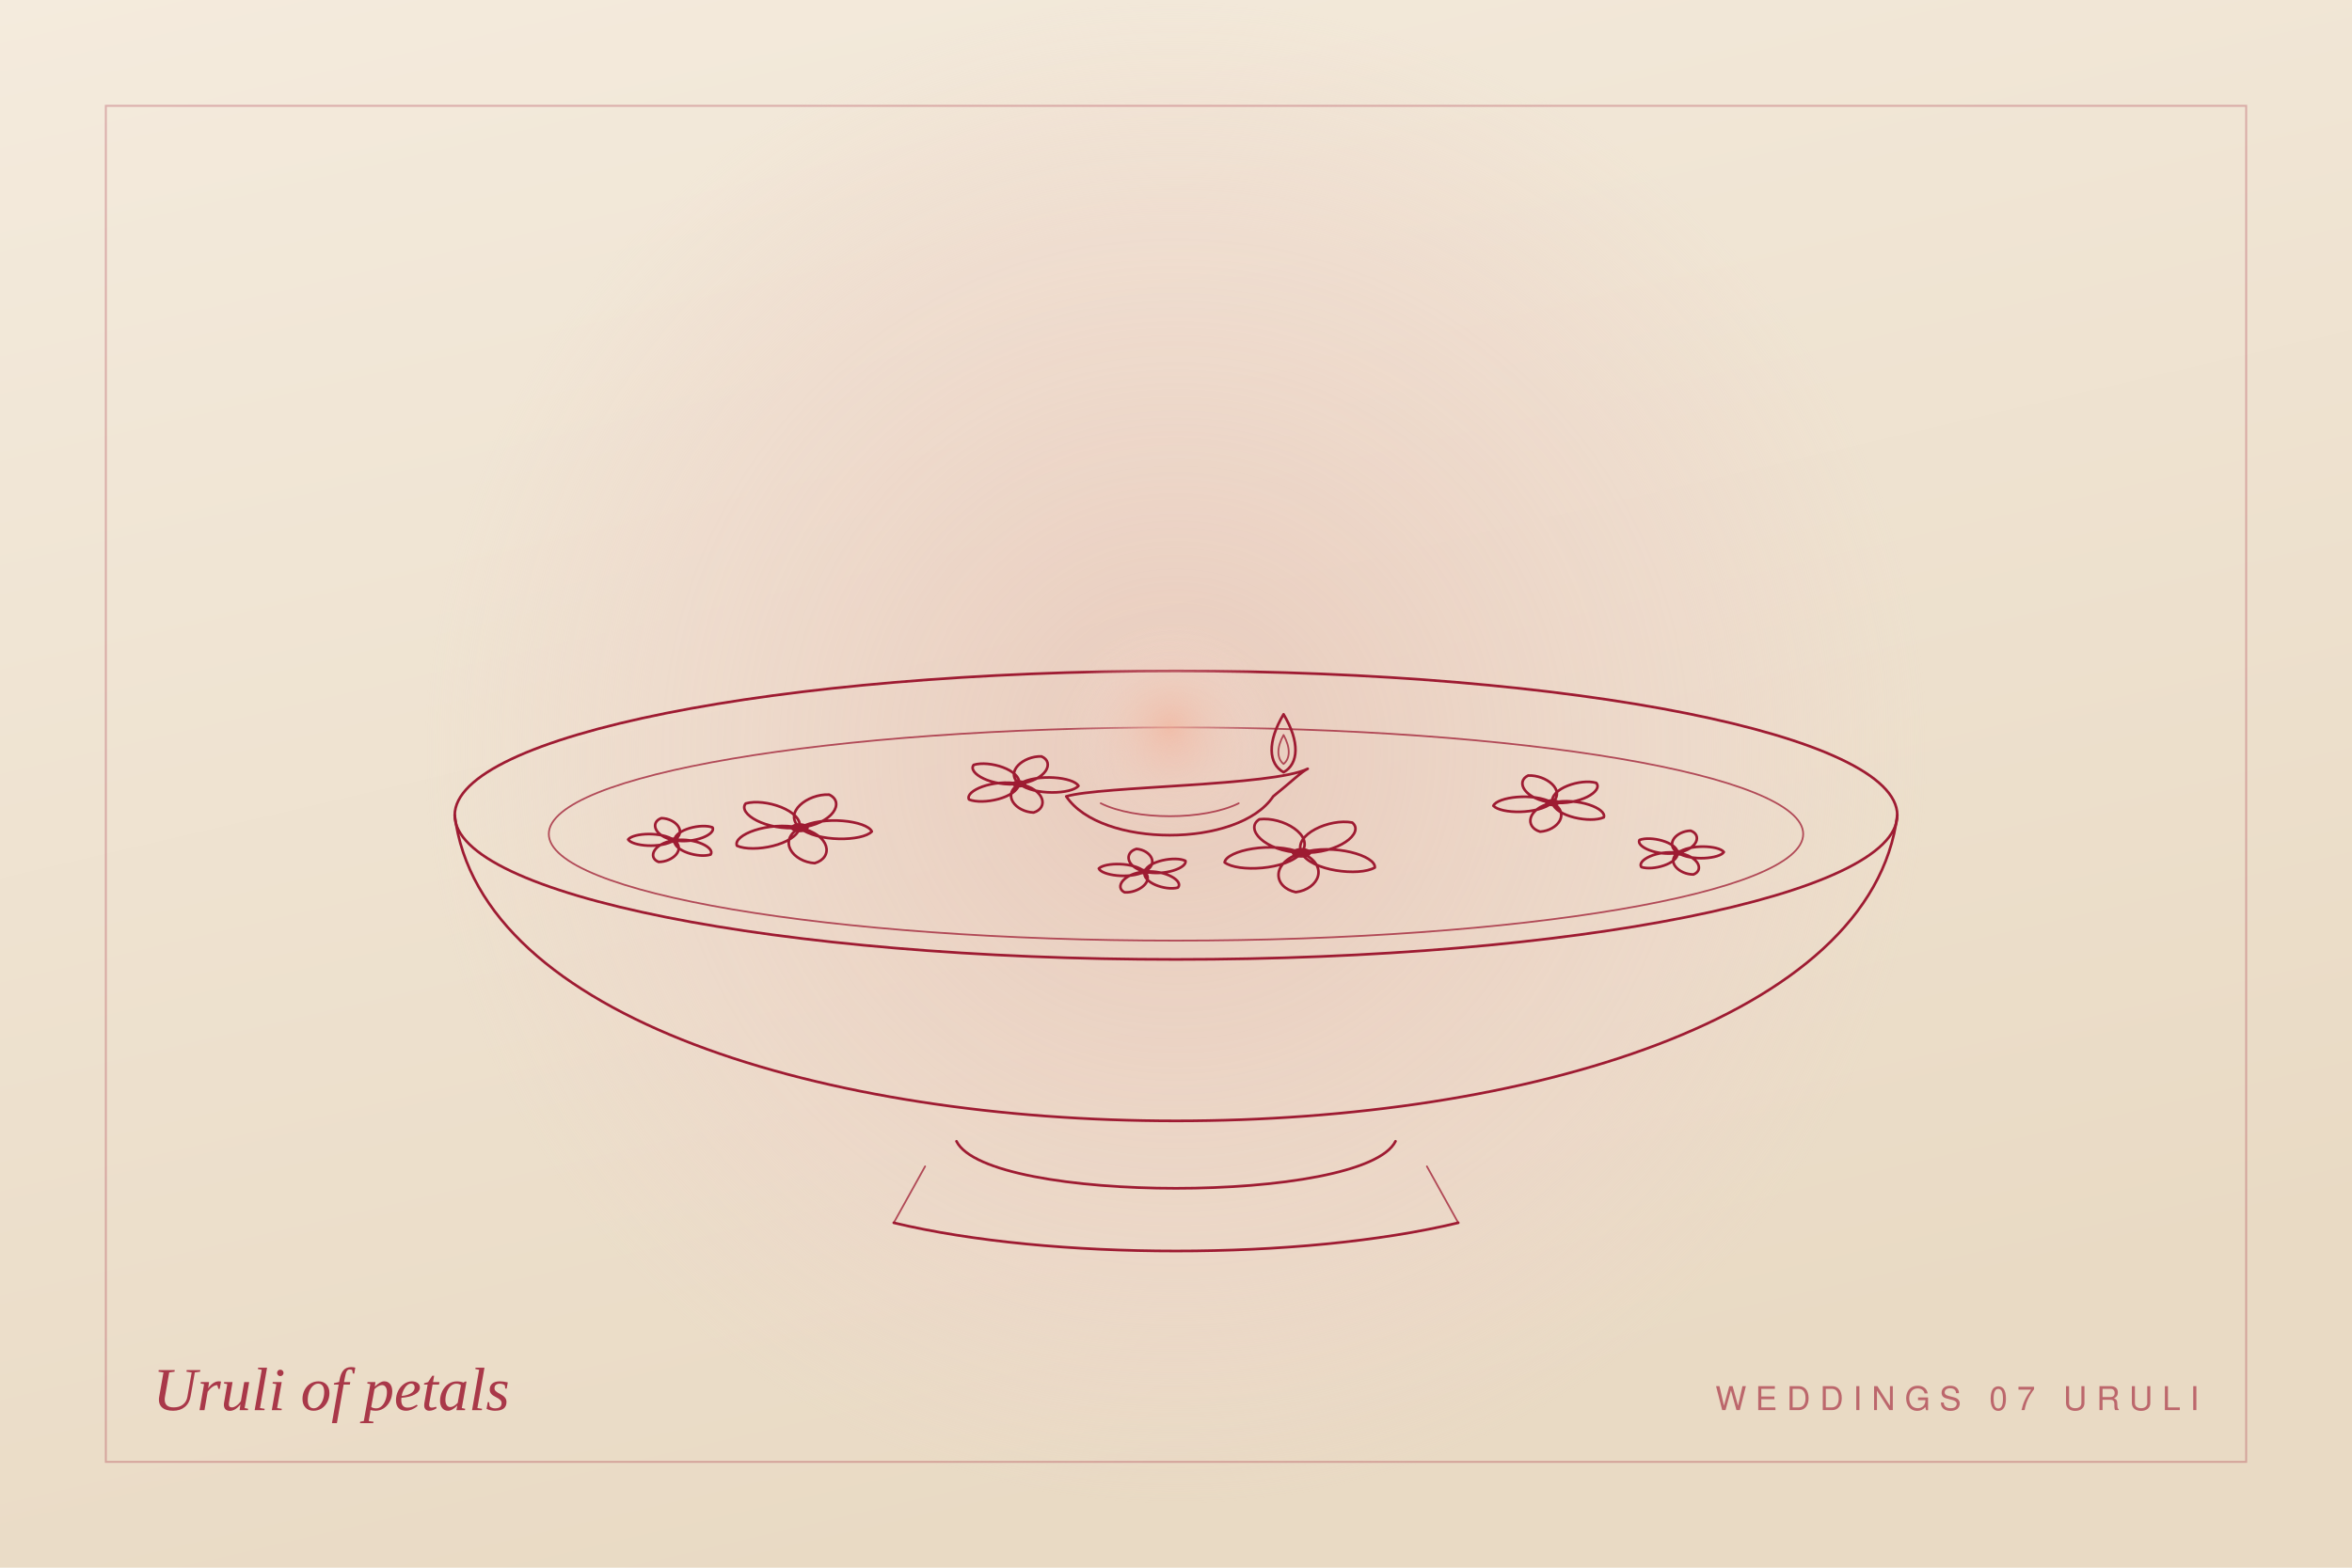
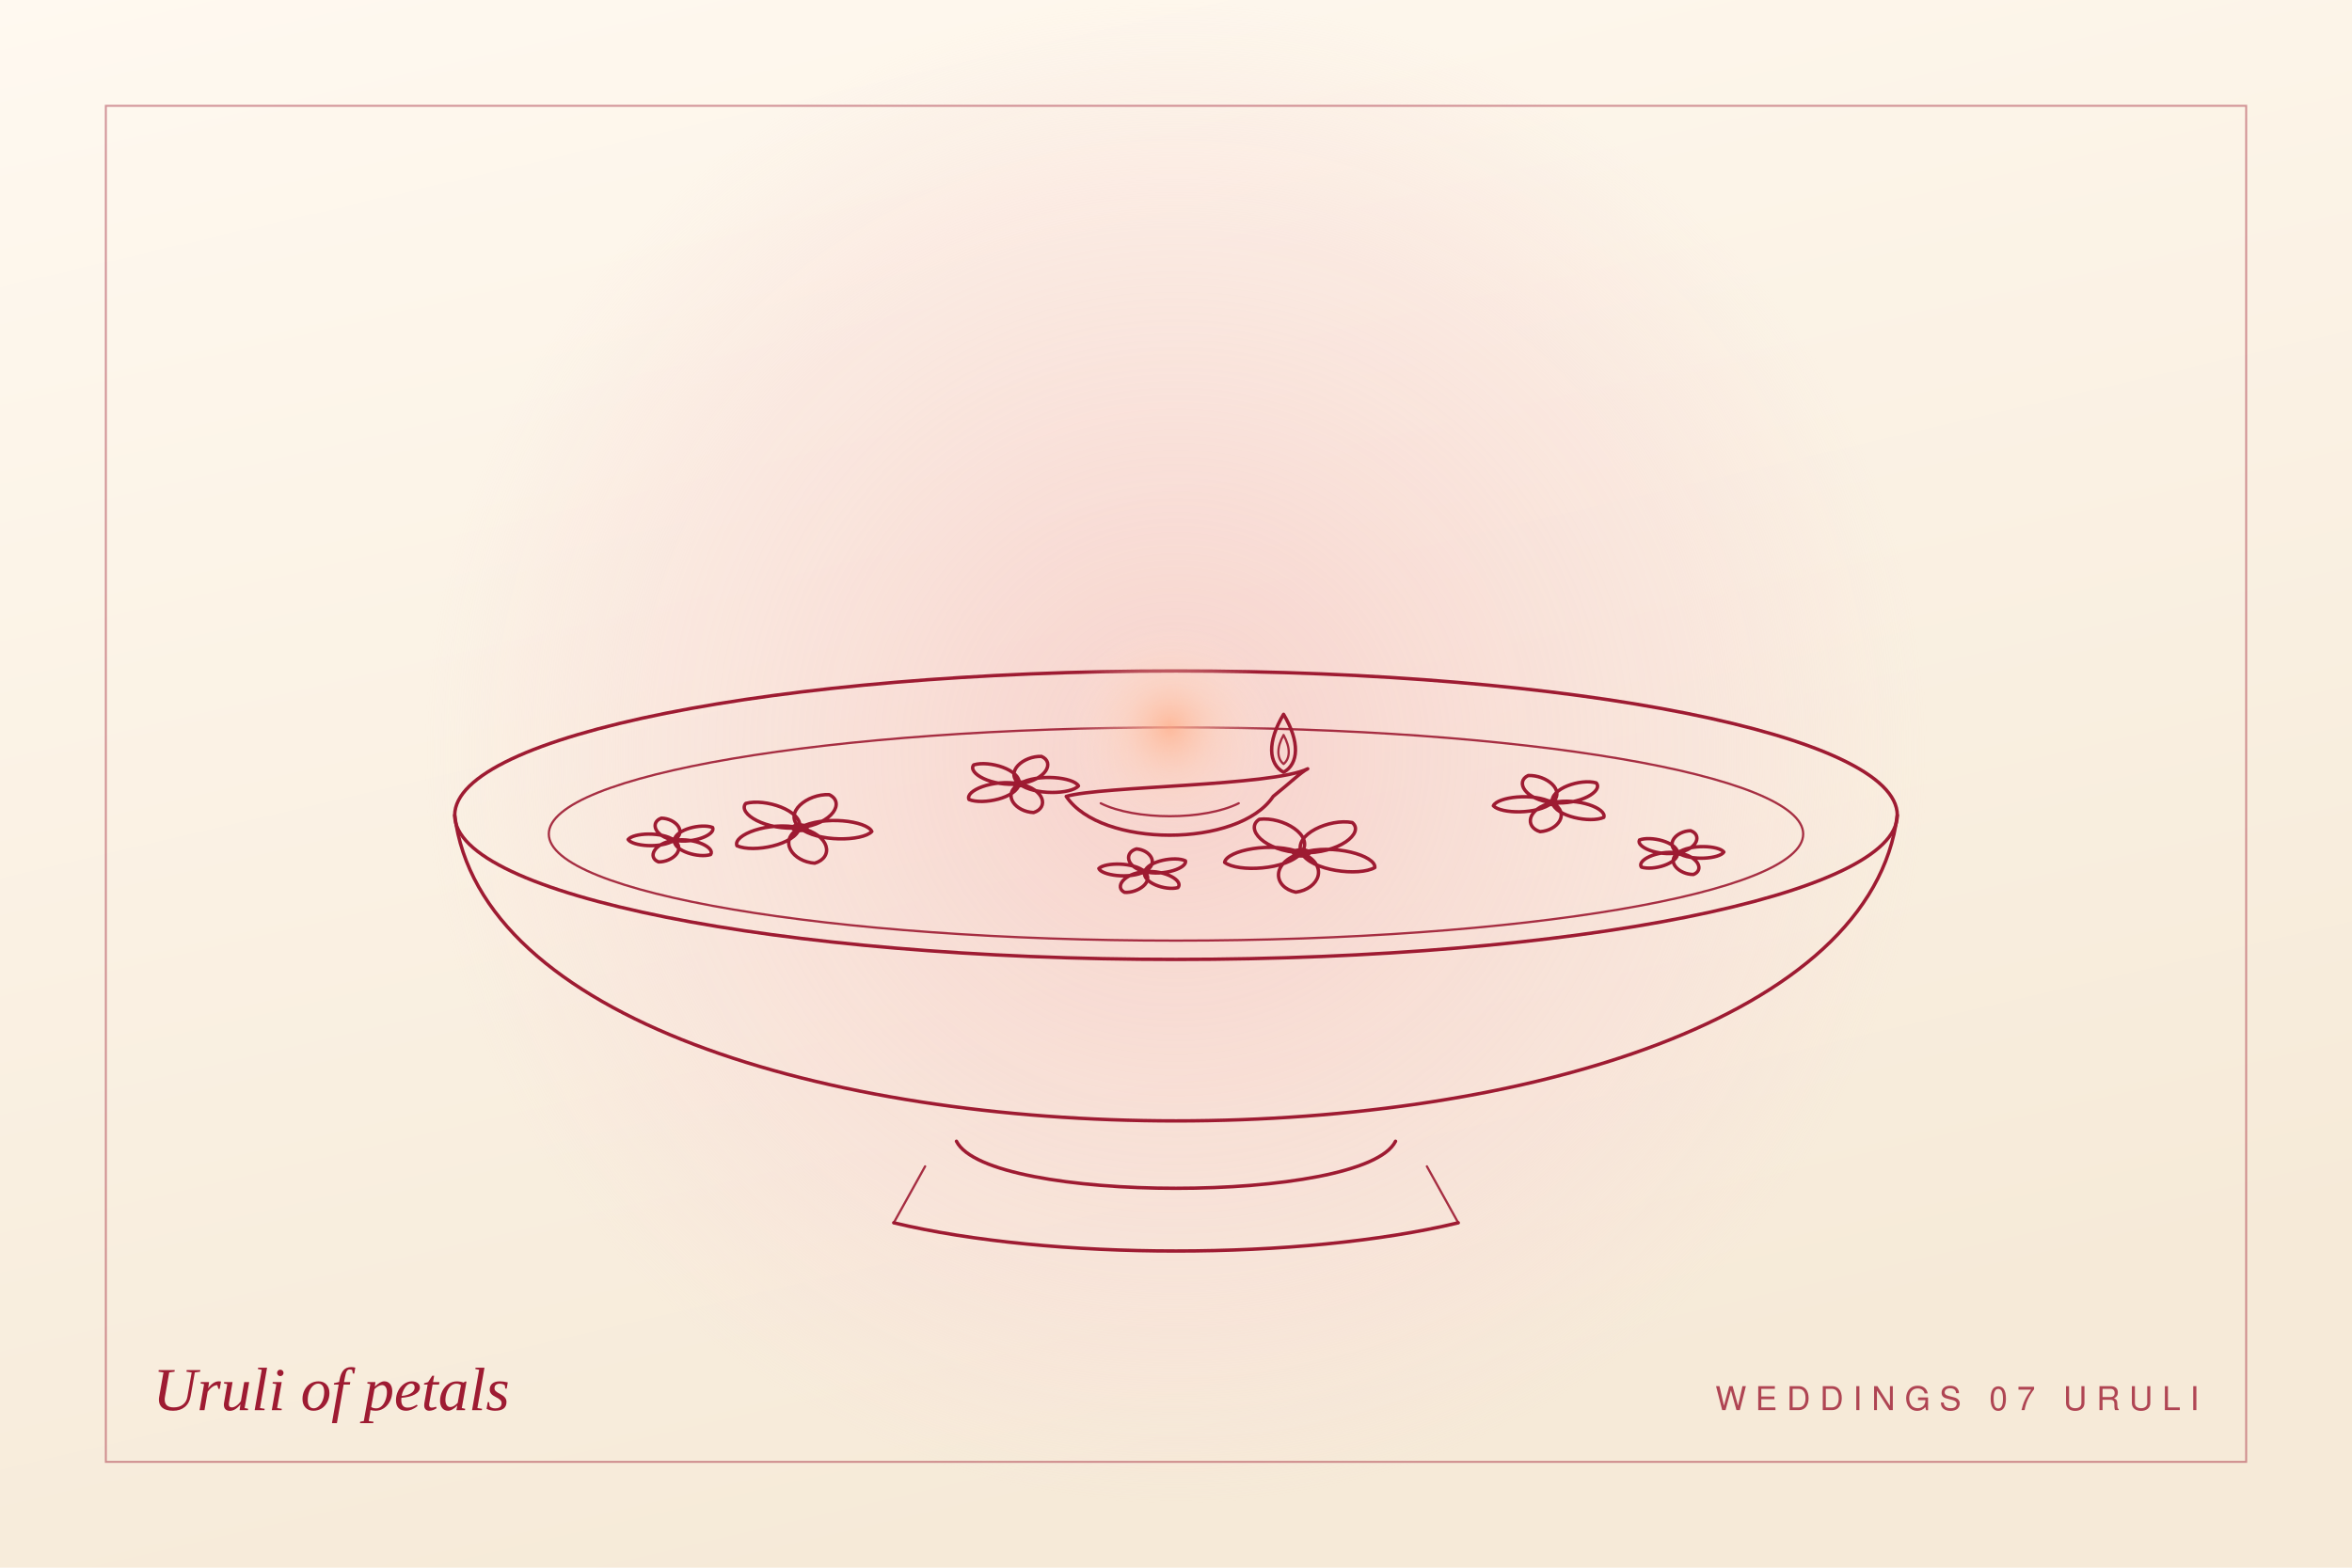
<svg xmlns="http://www.w3.org/2000/svg" viewBox="0 0 1200 800" width="1200" height="800">
  <defs>
    <linearGradient id="bg" x1="0" y1="0" x2=".35" y2="1">
-       <stop offset="0" stop-color="#F4EBDD" />
-       <stop offset="1" stop-color="#E9DAC4" />
+       <stop offset="0" stop-color="#FFF9F0" />
+       <stop offset="1" stop-color="#F6EAD8" />
    </linearGradient>
    <radialGradient id="disc">
-       <stop offset="0" stop-color="#E7C3B6" stop-opacity=".75" />
-       <stop offset=".7" stop-color="#EDD3C8" stop-opacity=".45" />
-       <stop offset="1" stop-color="#EDD3C8" stop-opacity="0" />
+       <stop offset="0" stop-color="#F6C4C2" stop-opacity=".7" />
+       <stop offset=".7" stop-color="#F8D8D5" stop-opacity=".4" />
+       <stop offset="1" stop-color="#F8D8D5" stop-opacity="0" />
    </radialGradient>
    <radialGradient id="glow">
-       <stop offset="0" stop-color="#F2B9A3" stop-opacity=".75" />
-       <stop offset=".5" stop-color="#F3CDBE" stop-opacity=".35" />
-       <stop offset="1" stop-color="#F6E3D8" stop-opacity="0" />
+       <stop offset="0" stop-color="#FFB38F" stop-opacity=".8" />
+       <stop offset=".45" stop-color="#FFD2B8" stop-opacity=".4" />
+       <stop offset="1" stop-color="#FFE9DC" stop-opacity="0" />
    </radialGradient>
    <style>
- .l{fill:none;stroke:#9E1B32;stroke-width:1.35;stroke-linecap:round;stroke-linejoin:round;vector-effect:non-scaling-stroke;animation:draw 2.8s cubic-bezier(.65,0,.25,1) both}
- .t{stroke-width:.9;stroke-opacity:.75}
+ .l{fill:none;stroke:#9E1B32;stroke-width:1.75;stroke-linecap:round;stroke-linejoin:round;vector-effect:non-scaling-stroke;animation:draw 2.8s cubic-bezier(.65,0,.25,1) both}
+ .t{stroke-width:1.15;stroke-opacity:.9}
.f{fill:#9E1B32}
.tx{fill:#9E1B32;font-family:Helvetica,Arial,sans-serif}
.fl{transform-box:fill-box;transform-origin:50% 100%;animation:flick 2.4s ease-in-out infinite alternate}
@keyframes draw{from{stroke-dasharray:1;stroke-dashoffset:1}to{stroke-dasharray:1;stroke-dashoffset:0}}
@keyframes flick{0%{transform:scale(1,1)}35%{transform:scale(.94,1.08)}70%{transform:scale(1.04,.95)}100%{transform:scale(.97,1.05)}}
@media (prefers-reduced-motion:reduce){.l,.fl{animation:none}}
</style>
  </defs>
  <rect width="1200" height="800" fill="url(#bg)" />
  <circle cx="600" cy="384" r="384" fill="url(#disc)" />
  <g transform="translate(600 416) scale(1.6)">
    <ellipse class="l" style="animation-delay:0.15s" pathLength="1" cx="0" cy="0" rx="230" ry="46" />
    <ellipse class="l t" style="animation-delay:0.18s" pathLength="1" cx="0" cy="6" rx="200" ry="34" />
    <path class="l" style="animation-delay:0.22s" pathLength="1" d="M-230,0 C-214,130 214,130 230,0" />
    <path class="l" style="animation-delay:0.26s" pathLength="1" d="M-70,104 C-60,124 60,124 70,104 M-90,130 C-40,142 40,142 90,130" />
    <path class="l t" style="animation-delay:0.29s" pathLength="1" d="M-80,112 L-90,130 M80,112 L90,130" />
    <g transform="translate(-120 4) scale(1 .5)">
      <path class="l" style="animation-delay:0.33s" pathLength="1" d="M0,0 C-10.1,-4.3 -21.4,4.7 -20,11.5 C-14.8,16.2 -1.3,10.9 0,0 M0,0 C1,-11 -11.1,-18.9 -17.2,-15.5 C-19.9,-9.1 -10.8,2.1 0,0 M0,0 C10.7,-2.5 14.5,-16.4 9.4,-21.1 C2.5,-21.8 -5.4,-9.6 0,0 M0,0 C5.6,9.4 20.1,8.7 23,2.4 C21.5,-4.4 7.5,-8.1 0,0 M0,0 C-7.2,8.3 -2.1,21.8 4.8,22.6 C10.8,19.1 10,4.6 0,0 " />
      <circle class="f" cx="0" cy="0" r="2.9" />
    </g>
    <g transform="translate(-50 -10) scale(1 .5)">
      <path class="l" style="animation-delay:0.36s" pathLength="1" d="M0,0 C0.5,-9 -9.6,-15.1 -14.5,-12.1 C-16.6,-6.9 -8.8,2 0,0 M0,0 C8.7,-2.3 11.4,-13.8 7.1,-17.5 C1.4,-17.9 -4.7,-7.7 0,0 M0,0 C4.9,7.6 16.7,6.6 18.9,1.3 C17.4,-4.2 5.9,-6.8 0,0 M0,0 C-5.7,7 -1.1,17.9 4.6,18.3 C9.4,15.3 8.3,3.5 0,0 M0,0 C-8.4,-3.2 -17.4,4.5 -16,10 C-11.6,13.6 -0.8,9 0,0 " />
      <circle class="f" cx="0" cy="0" r="2.3" />
    </g>
    <g transform="translate(40 12) scale(1 .5)">
      <path class="l" style="animation-delay:0.40s" pathLength="1" d="M0,0 C12,0.7 20.2,-12.8 16.2,-19.3 C9.1,-22.1 -2.7,-11.7 0,0 M0,0 C3.1,11.6 18.4,15.2 23.4,9.4 C23.8,1.9 10.3,-6.2 0,0 M0,0 C-10.1,6.5 -8.8,22.2 -1.8,25.1 C5.6,23.2 9.1,7.9 0,0 M0,0 C-9.3,-7.6 -23.9,-1.5 -24.5,6.1 C-20.4,12.5 -4.7,11.1 0,0 M0,0 C4.3,-11.2 -6,-23.2 -13.4,-21.4 C-18.2,-15.5 -12,-1 0,0 " />
      <circle class="f" cx="0" cy="0" r="3.1" />
    </g>
    <g transform="translate(120 -4) scale(1 .5)">
      <path class="l" style="animation-delay:0.43s" pathLength="1" d="M0,0 C1.1,8.9 12.1,13.2 16.4,9.4 C17.5,3.9 8.3,-3.5 0,0 M0,0 C-8.2,3.8 -8.8,15.6 -3.9,18.5 C1.7,17.8 5.9,6.8 0,0 M0,0 C-6.1,-6.6 -17.6,-3.6 -18.8,2 C-16.4,7.2 -4.6,7.7 0,0 M0,0 C4.4,-7.9 -2,-17.8 -7.7,-17.3 C-11.9,-13.4 -8.8,-2 0,0 M0,0 C8.8,1.7 16.3,-7.4 14,-12.6 C9.1,-15.5 -0.8,-9 0,0 " />
      <circle class="f" cx="0" cy="0" r="2.3" />
    </g>
    <g transform="translate(-10 18) scale(1 .5)">
      <path class="l" style="animation-delay:0.47s" pathLength="1" d="M0,0 C4.8,-5.1 1.8,-13.8 -2.6,-14.5 C-6.4,-12.4 -6.2,-3.2 0,0 M0,0 C6.3,3 13.7,-2.5 13,-6.9 C9.8,-10 1.1,-6.9 0,0 M0,0 C-0.9,6.9 6.6,12.3 10.6,10.2 C12.5,6.2 6.9,-1.1 0,0 M0,0 C-6.9,1.3 -9.6,10.1 -6.4,13.2 C-2.1,13.8 3.2,6.2 0,0 M0,0 C-3.4,-6.1 -12.6,-6 -14.6,-2 C-13.8,2.3 -4.9,5 0,0 " />
      <circle class="f" cx="0" cy="0" r="1.8" />
    </g>
    <g transform="translate(160 12) scale(1 .5)">
      <path class="l" style="animation-delay:0.50s" pathLength="1" d="M0,0 C-3.8,5.9 0.6,13.9 5,13.8 C8.5,11.1 6.7,2 0,0 M0,0 C-6.8,-1.8 -13.1,4.9 -11.6,9.1 C-7.9,11.5 0.1,7 0,0 M0,0 C-0.4,-7 -8.7,-10.9 -12.2,-8.2 C-13.4,-4 -6.6,2.3 0,0 M0,0 C6.5,-2.5 7.7,-11.6 4.1,-14.1 C-0.4,-13.9 -4.2,-5.6 0,0 M0,0 C4.4,5.5 13.4,3.7 14.7,-0.5 C13.1,-4.7 4,-5.7 0,0 " />
      <circle class="f" cx="0" cy="0" r="1.8" />
    </g>
    <g transform="translate(-160 8) scale(1 .5)">
      <path class="l" style="animation-delay:0.54s" pathLength="1" d="M0,0 C-6.7,2 -8.5,11.1 -5,13.8 C-0.6,13.9 3.8,5.9 0,0 M0,0 C-4,-5.7 -13.1,-4.7 -14.7,-0.5 C-13.4,3.7 -4.4,5.5 0,0 M0,0 C4.2,-5.6 0.4,-13.9 -4.1,-14.1 C-7.7,-11.6 -6.5,-2.5 0,0 M0,0 C6.6,2.3 13.4,-4 12.2,-8.2 C8.7,-10.9 0.4,-7 0,0 M0,0 C-0.1,7 7.9,11.5 11.6,9.1 C13.1,4.9 6.8,-1.8 0,0 " />
      <circle class="f" cx="0" cy="0" r="1.8" />
    </g>
    <g transform="translate(-2 -6) scale(0.55)">
      <circle cx="0" cy="-40" r="60" fill="url(#glow)" />
      <path class="l" style="animation-delay:0.57s" pathLength="1" d="M-60,0 C-40,30 40,30 60,0 C70,-8 76,-14 80,-16 C60,-6 -40,-6 -60,0 Z" />
      <path class="l t" style="animation-delay:0.61s" pathLength="1" d="M-40,4 C-20,14 20,14 40,4" />
      <g transform="translate(66 -14) scale(.8)">
        <g class="fl" style="animation-delay:0.4s">
          <path class="l" style="animation-delay:0.64s" pathLength="1" d="M0,0 C-11,-6 -12,-22 0,-42 C12,-22 11,-6 0,0 Z" />
          <path class="l t" style="animation-delay:0.68s" pathLength="1" d="M0,-6 C-5,-10 -5,-18 0,-27 C5,-18 5,-10 0,-6" />
        </g>
      </g>
    </g>
  </g>
-   <rect x="54" y="54" width="1092" height="692" fill="none" stroke="#9E1B32" stroke-opacity=".28" stroke-width="1" vector-effect="non-scaling-stroke" />
+   <rect x="54" y="54" width="1092" height="692" fill="none" stroke="#9E1B32" stroke-opacity=".45" stroke-width="1" vector-effect="non-scaling-stroke" />
  <g fill="#9E1B32" font-family="Georgia, 'Times New Roman', serif">
-     <text x="78" y="719.6" font-size="31.2" font-style="italic" opacity=".85">Uruli of petals</text>
-     <text x="1122" y="719.6" font-size="16.8" letter-spacing="4.8" text-anchor="end" opacity=".6" font-family="Helvetica, Arial, sans-serif">WEDDINGS 07 URULI</text>
+     <text x="78" y="719.6" font-size="31.2" font-style="italic">Uruli of petals</text>
+     <text x="1122" y="719.6" font-size="16.8" letter-spacing="4.8" text-anchor="end" opacity=".8" font-family="Helvetica, Arial, sans-serif">WEDDINGS 07 URULI</text>
  </g>
</svg>
